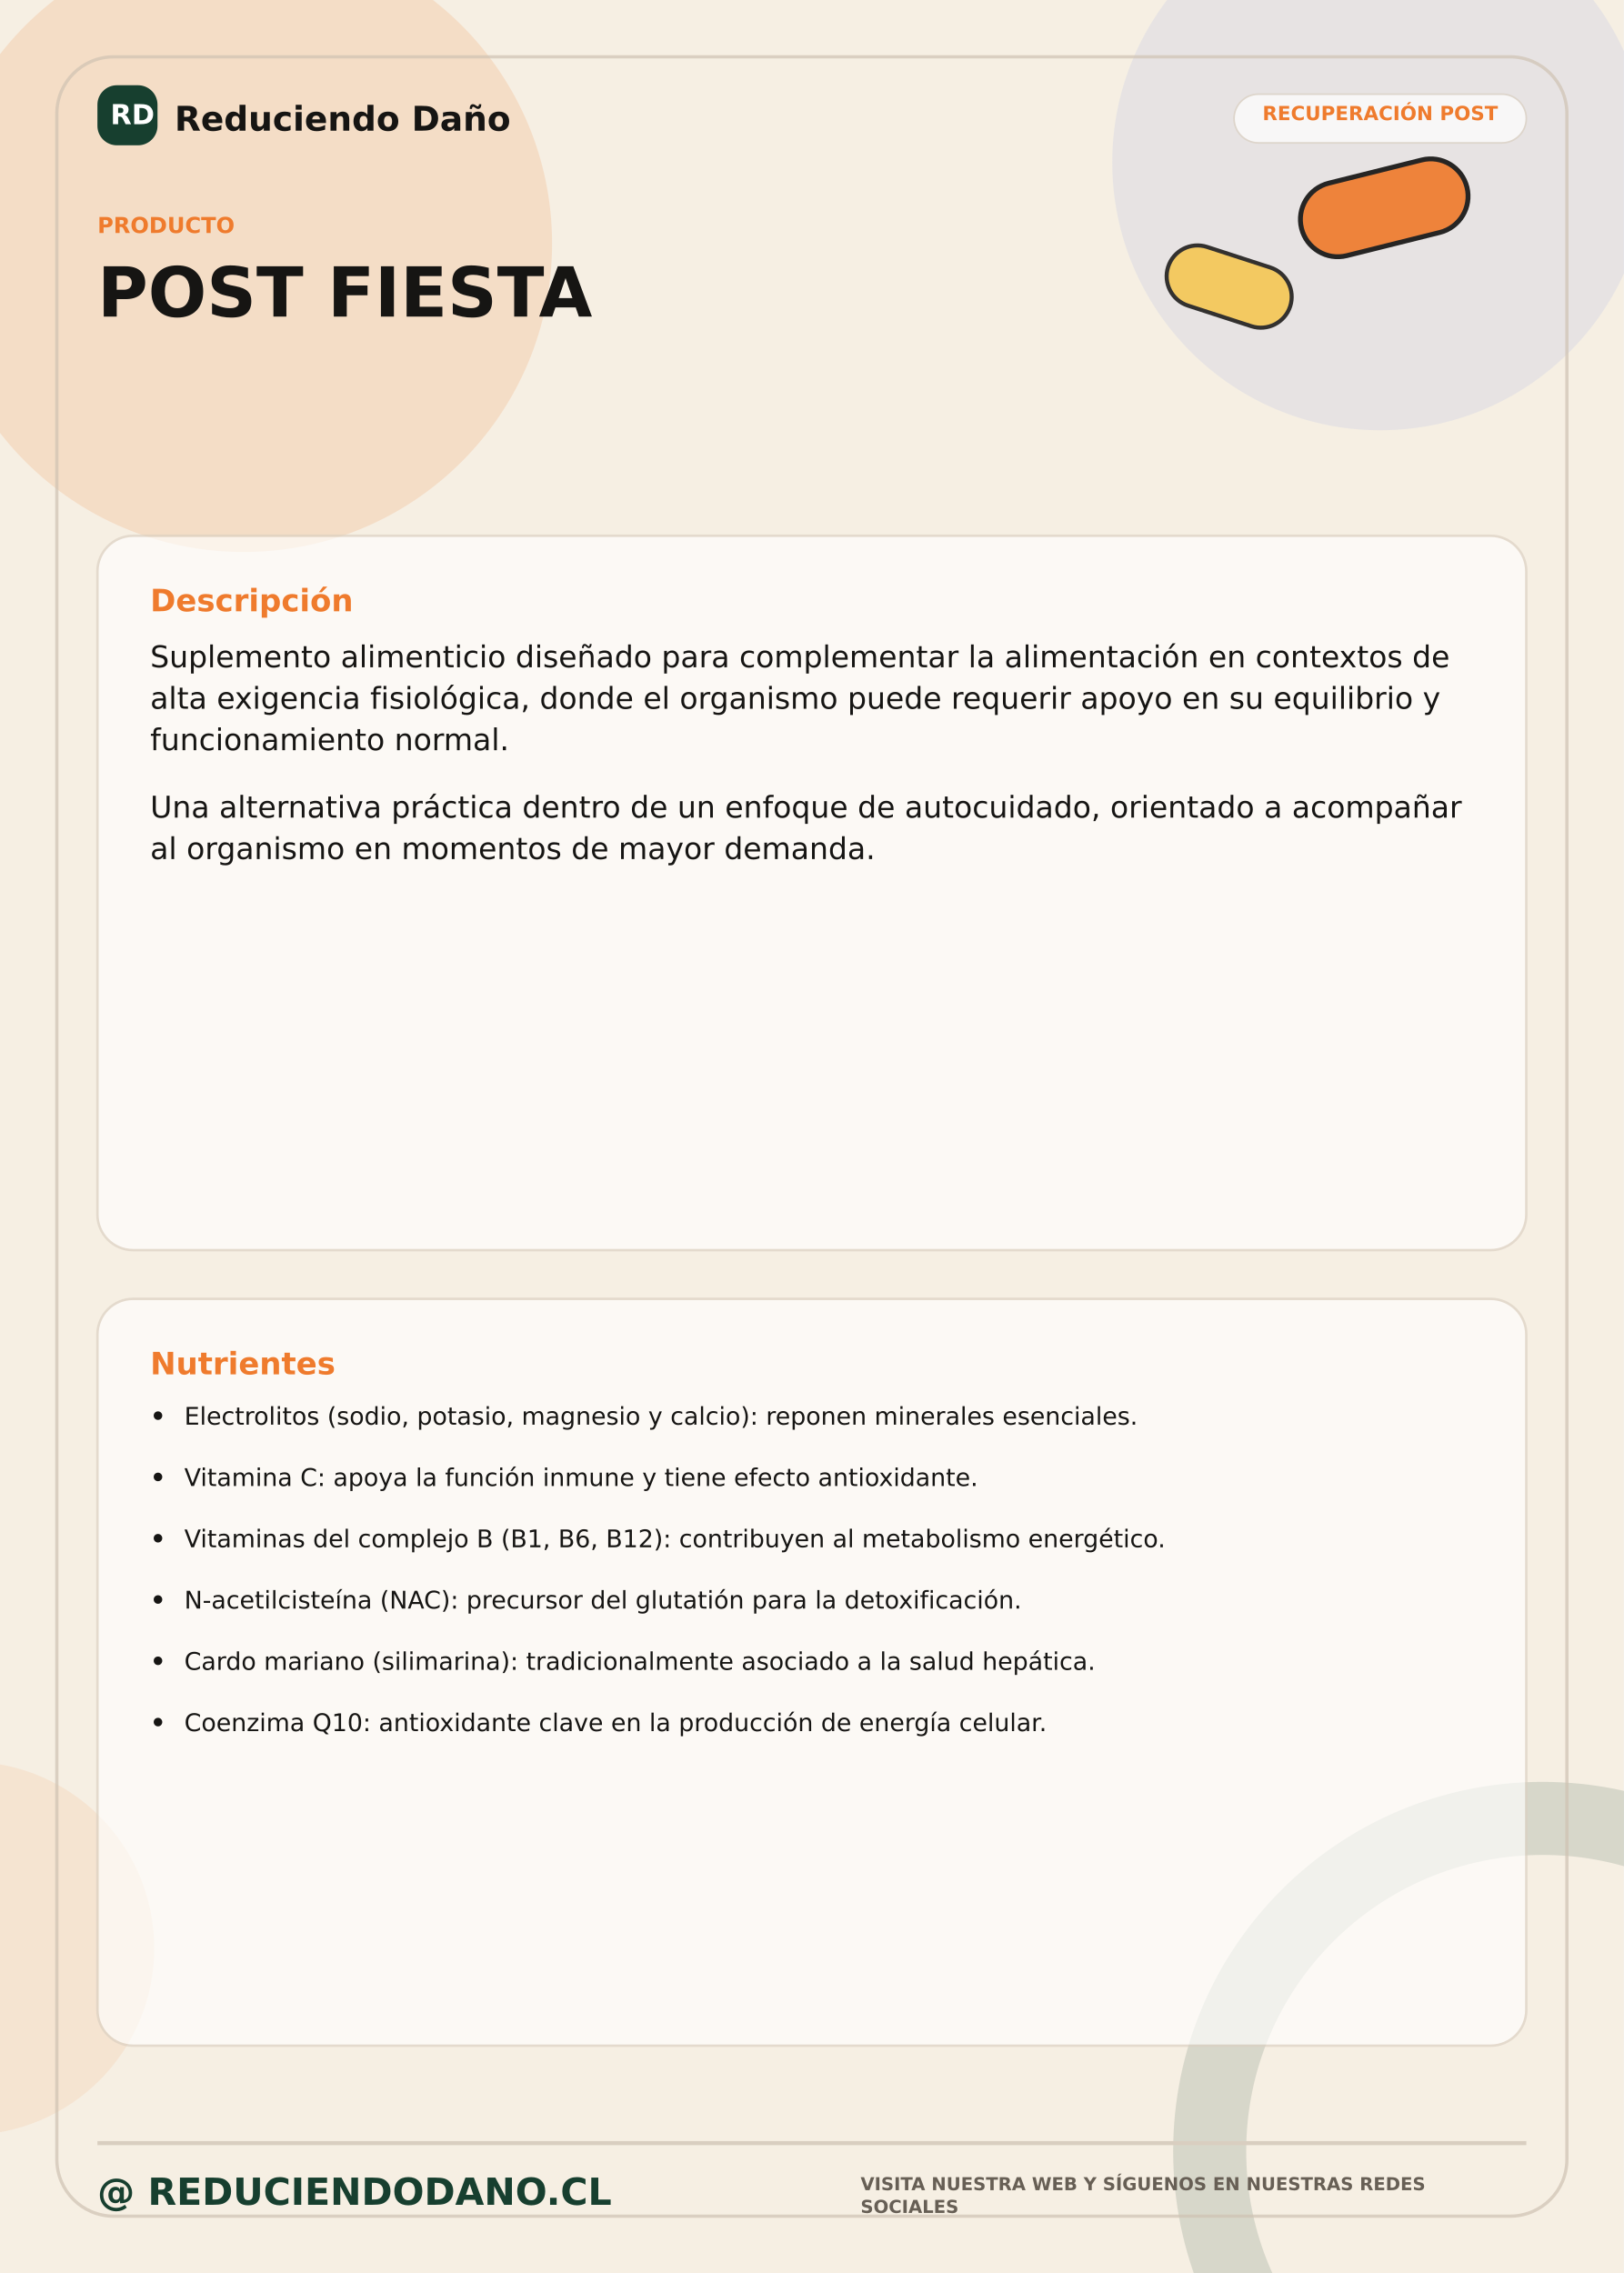
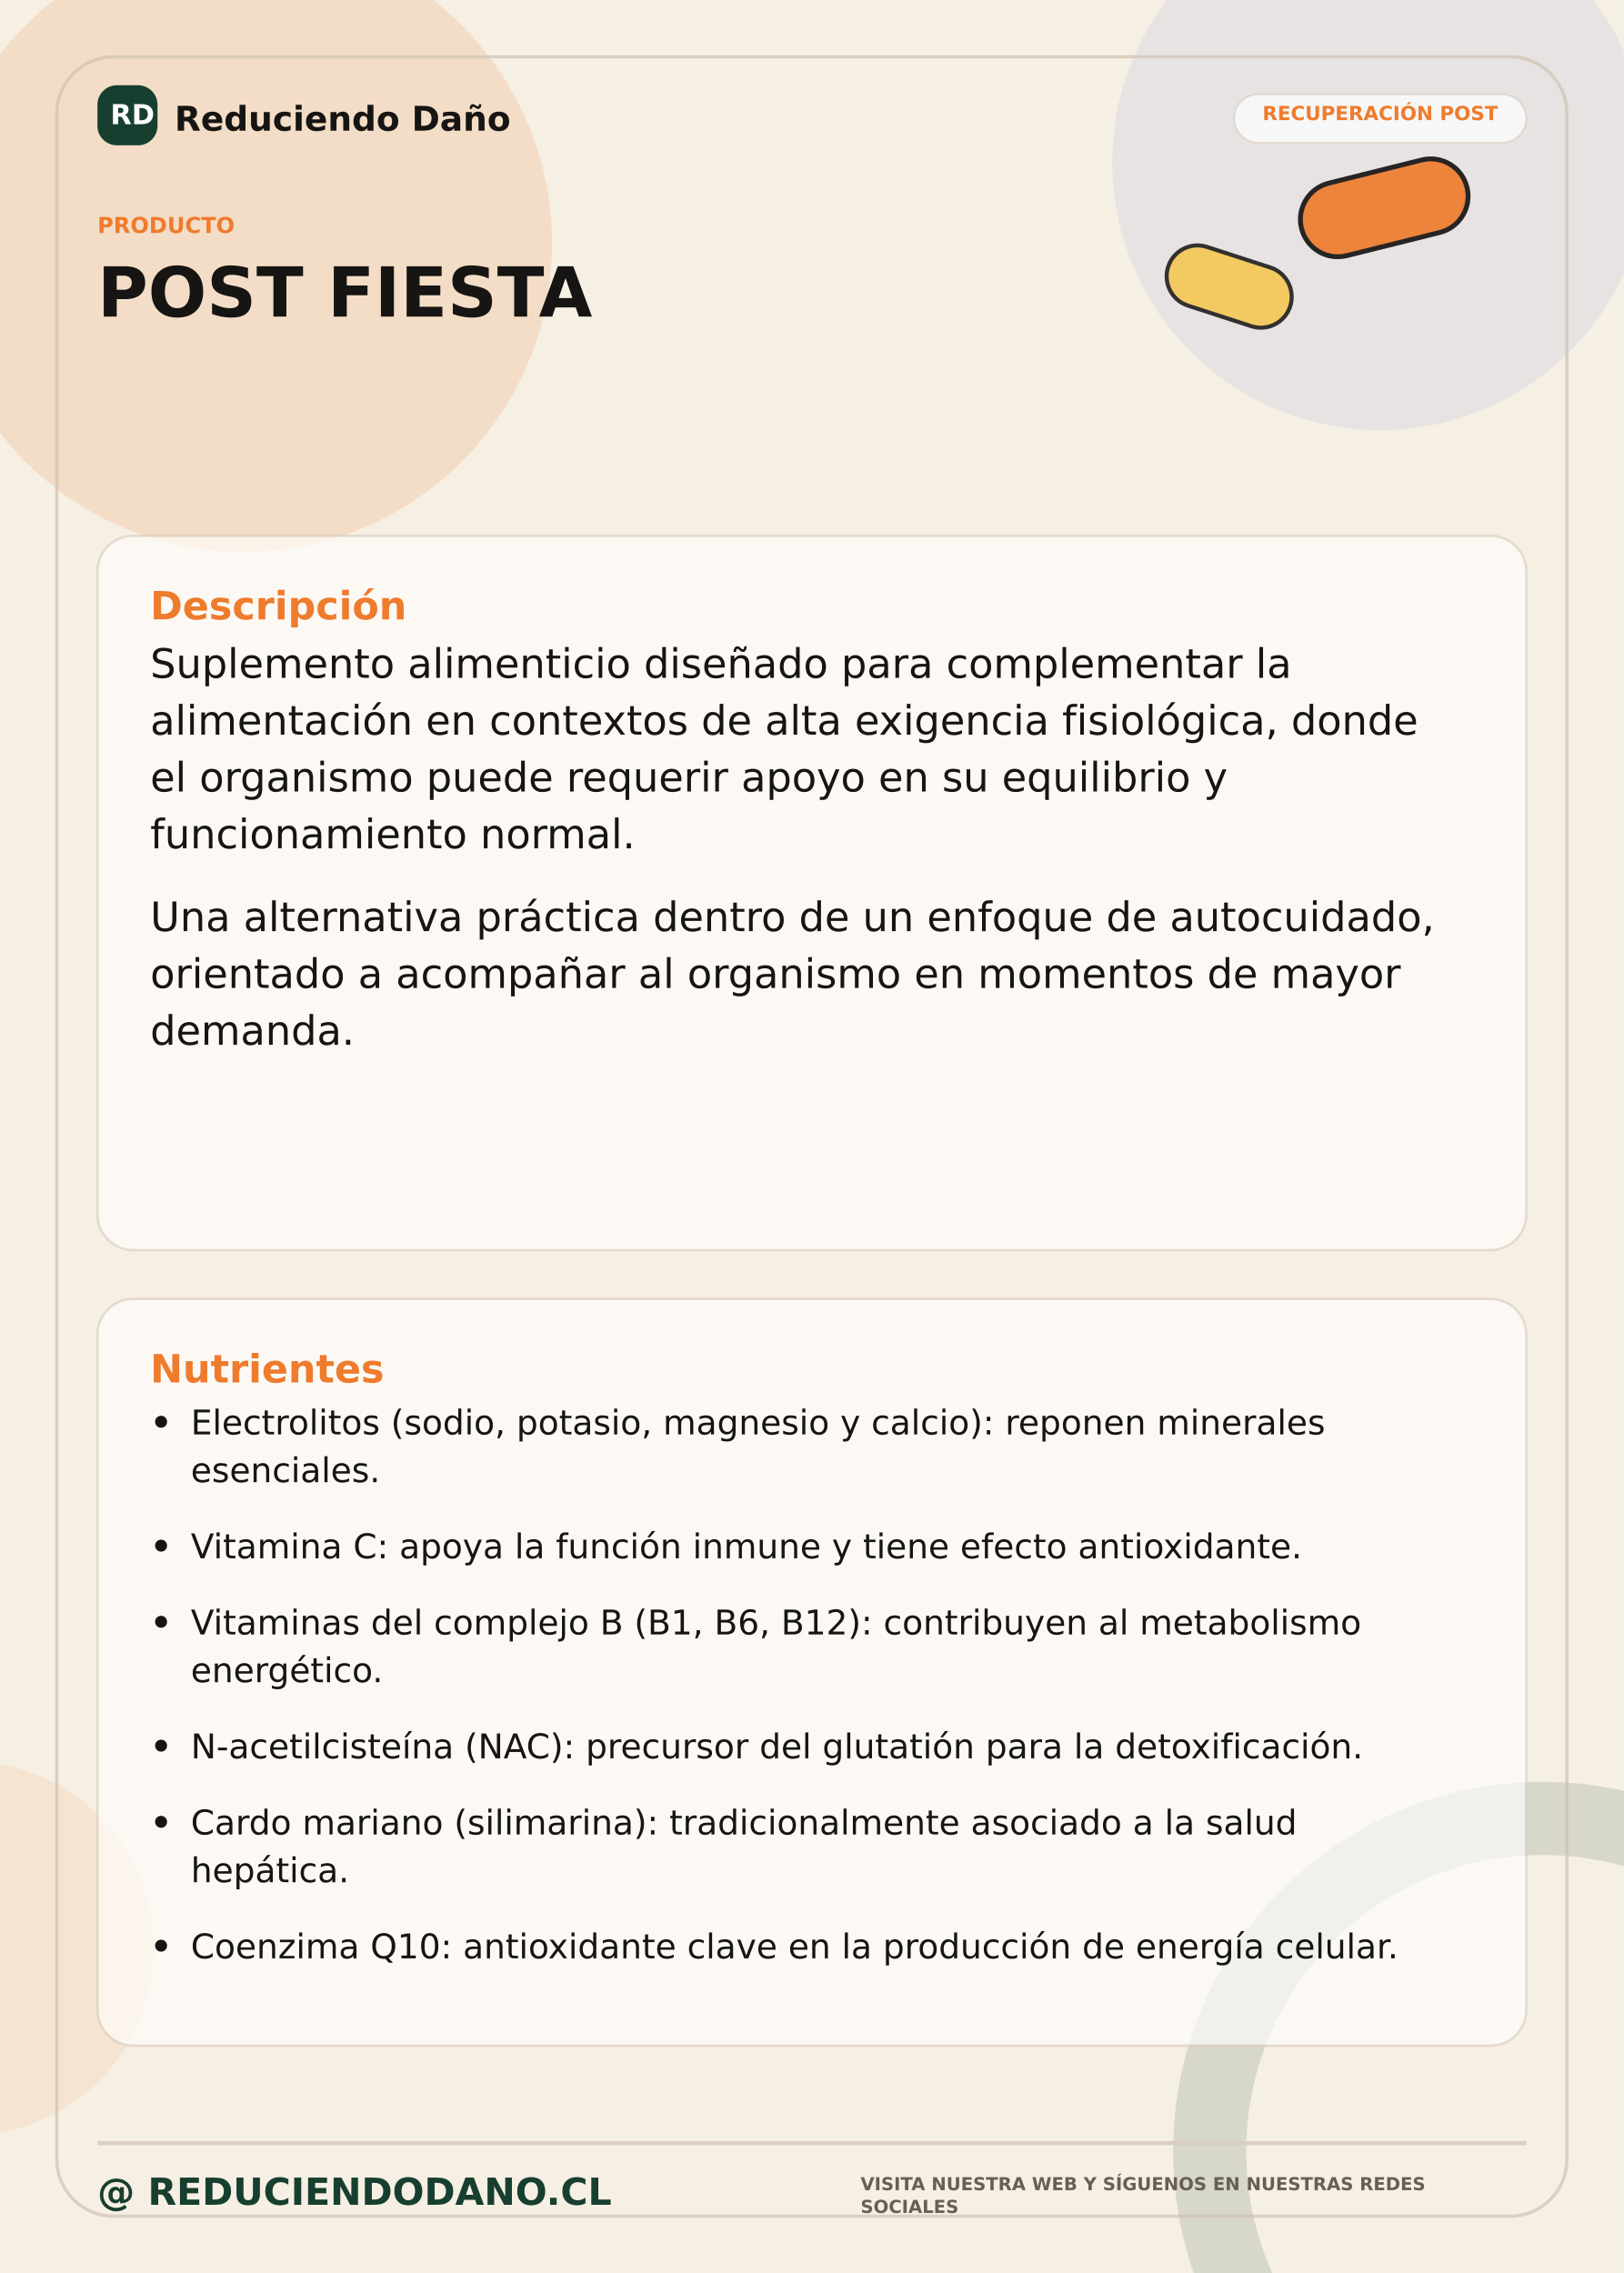
<svg xmlns="http://www.w3.org/2000/svg" width="2000px" height="2800px" viewBox="0 0 2000 2800">
  <g id="fondo_editable">
    <rect x="0" y="0" width="2000" height="2800" rx="0" fill="#F6EFE3" />
    <circle cx="300" cy="300" r="380" fill="#EF7B2D" opacity=".16" />
    <circle cx="1700" cy="200" r="330" fill="#315EE8" opacity=".08" />
    <circle cx="1900" cy="2650" r="410" fill="none" stroke="#173F2F" stroke-width="90" opacity=".14" />
    <circle cx="-40" cy="2400" r="230" fill="#EF7B2D" opacity=".10" />
  </g>
  <g id="marco_y_decoracion_editable">
    <rect x="70" y="70" width="1860" height="2660" rx="70" fill="none" stroke="#CFC2B2" stroke-width="4" opacity=".7" />
    <rect x="1600" y="210" width="210" height="92" rx="46" fill="#EF7B2D" stroke="#161513" stroke-width="6" transform="rotate(-14 1705 256)" opacity=".92" />
    <rect x="1435" y="315" width="158" height="76" rx="38" fill="#F5C54D" stroke="#161513" stroke-width="5" transform="rotate(18 1514 353)" opacity=".86" />
  </g>
  <g id="header_marca">
    <rect x="120" y="105" width="74" height="74" rx="24" fill="#173F2F" />
    <text class="txt" x="136" y="153" fill="#FFFFFF" font-family="DejaVu Sans, Arial, Helvetica, sans-serif" font-size="34" font-weight="700">RD</text>
    <text class="txt" x="215" y="161" fill="#161513" font-family="DejaVu Sans, Arial, Helvetica, sans-serif" font-size="42" font-weight="700">Reduciendo Daño</text>
    <rect x="1520" y="116" width="360" height="60" rx="30" fill="#FFFFFF" stroke="#D9CEC0" stroke-width="2" opacity=".7" />
    <text class="txt" x="1555" y="148" fill="#EF7B2D" font-family="DejaVu Sans, Arial, Helvetica, sans-serif" font-size="24" font-weight="700">RECUPERACIÓN POST</text>
  </g>
  <g id="titulo">
    <text class="txt" x="120" y="287" fill="#EF7B2D" font-family="DejaVu Sans, Arial, Helvetica, sans-serif" font-size="27" font-weight="700">PRODUCTO</text>
    <text class="txt" x="120" y="390" fill="#161513" font-family="DejaVu Sans, Arial, Helvetica, sans-serif" font-size="85" font-weight="700">POST FIESTA</text>
  </g>
  <g id="cajas_editables">
    <rect x="120" y="660" width="1760" height="880" rx="44" fill="#FFFFFF" stroke="#D9CEC0" stroke-width="3" opacity=".64" />
    <rect x="120" y="1600" width="1760" height="920" rx="44" fill="#FFFFFF" stroke="#D9CEC0" stroke-width="3" opacity=".64" />
  </g>
  <g id="contenido_texto">
-     <text class="txt" x="185" y="753" fill="#EF7B2D" font-family="DejaVu Sans, Arial, Helvetica, sans-serif" font-size="38" font-weight="700">Descripción</text>
-     <text class="txt" x="185" y="822" fill="#161513" font-family="DejaVu Sans, Arial, Helvetica, sans-serif" font-size="37" font-weight="400">Suplemento alimenticio diseñado para complementar la alimentación en contextos de</text>
-     <text class="txt" x="185" y="873.06" fill="#161513" font-family="DejaVu Sans, Arial, Helvetica, sans-serif" font-size="37" font-weight="400">alta exigencia fisiológica, donde el organismo puede requerir apoyo en su equilibrio y</text>
-     <text class="txt" x="185" y="924.12" fill="#161513" font-family="DejaVu Sans, Arial, Helvetica, sans-serif" font-size="37" font-weight="400">funcionamiento normal.</text>
-     <text class="txt" x="185" y="1007.18" fill="#161513" font-family="DejaVu Sans, Arial, Helvetica, sans-serif" font-size="37" font-weight="400">Una alternativa práctica dentro de un enfoque de autocuidado, orientado a acompañar</text>
-     <text class="txt" x="185" y="1058.24" fill="#161513" font-family="DejaVu Sans, Arial, Helvetica, sans-serif" font-size="37" font-weight="400">al organismo en momentos de mayor demanda.</text>
-     <text class="txt" x="185" y="1693" fill="#EF7B2D" font-family="DejaVu Sans, Arial, Helvetica, sans-serif" font-size="38" font-weight="700">Nutrientes</text>
-     <text x="185" y="1755" fill="#161513" font-family="DejaVu Sans, Arial, Helvetica, sans-serif" font-size="30" font-weight="700">•</text>
-     <text class="txt" x="227" y="1755" fill="#161513" font-family="DejaVu Sans, Arial, Helvetica, sans-serif" font-size="30" font-weight="400">Electrolitos (sodio, potasio, magnesio y calcio): reponen minerales esenciales.</text>
-     <text x="185" y="1830.5" fill="#161513" font-family="DejaVu Sans, Arial, Helvetica, sans-serif" font-size="30" font-weight="700">•</text>
-     <text class="txt" x="227" y="1830.5" fill="#161513" font-family="DejaVu Sans, Arial, Helvetica, sans-serif" font-size="30" font-weight="400">Vitamina C: apoya la función inmune y tiene efecto antioxidante.</text>
-     <text x="185" y="1906.0" fill="#161513" font-family="DejaVu Sans, Arial, Helvetica, sans-serif" font-size="30" font-weight="700">•</text>
-     <text class="txt" x="227" y="1906.0" fill="#161513" font-family="DejaVu Sans, Arial, Helvetica, sans-serif" font-size="30" font-weight="400">Vitaminas del complejo B (B1, B6, B12): contribuyen al metabolismo energético.</text>
-     <text x="185" y="1981.5" fill="#161513" font-family="DejaVu Sans, Arial, Helvetica, sans-serif" font-size="30" font-weight="700">•</text>
-     <text class="txt" x="227" y="1981.5" fill="#161513" font-family="DejaVu Sans, Arial, Helvetica, sans-serif" font-size="30" font-weight="400">N-acetilcisteína (NAC): precursor del glutatión para la detoxificación.</text>
-     <text x="185" y="2057.0" fill="#161513" font-family="DejaVu Sans, Arial, Helvetica, sans-serif" font-size="30" font-weight="700">•</text>
-     <text class="txt" x="227" y="2057.0" fill="#161513" font-family="DejaVu Sans, Arial, Helvetica, sans-serif" font-size="30" font-weight="400">Cardo mariano (silimarina): tradicionalmente asociado a la salud hepática.</text>
-     <text x="185" y="2132.5" fill="#161513" font-family="DejaVu Sans, Arial, Helvetica, sans-serif" font-size="30" font-weight="700">•</text>
-     <text class="txt" x="227" y="2132.5" fill="#161513" font-family="DejaVu Sans, Arial, Helvetica, sans-serif" font-size="30" font-weight="400">Coenzima Q10: antioxidante clave en la producción de energía celular.</text>
+     <text class="txt" x="185" y="763" fill="#EF7B2D" font-family="DejaVu Sans, Arial, Helvetica, sans-serif" font-size="48" font-weight="700">Descripción</text>
+     <text class="txt" x="185" y="835" fill="#161513" font-family="DejaVu Sans, Arial, Helvetica, sans-serif" font-size="50" font-weight="400">Suplemento alimenticio diseñado para complementar la</text>
+     <text class="txt" x="185" y="905.0" fill="#161513" font-family="DejaVu Sans, Arial, Helvetica, sans-serif" font-size="50" font-weight="400">alimentación en contextos de alta exigencia fisiológica, donde</text>
+     <text class="txt" x="185" y="975.0" fill="#161513" font-family="DejaVu Sans, Arial, Helvetica, sans-serif" font-size="50" font-weight="400">el organismo puede requerir apoyo en su equilibrio y</text>
+     <text class="txt" x="185" y="1045.0" fill="#161513" font-family="DejaVu Sans, Arial, Helvetica, sans-serif" font-size="50" font-weight="400">funcionamiento normal.</text>
+     <text class="txt" x="185" y="1147.0" fill="#161513" font-family="DejaVu Sans, Arial, Helvetica, sans-serif" font-size="50" font-weight="400">Una alternativa práctica dentro de un enfoque de autocuidado,</text>
+     <text class="txt" x="185" y="1217.0" fill="#161513" font-family="DejaVu Sans, Arial, Helvetica, sans-serif" font-size="50" font-weight="400">orientado a acompañar al organismo en momentos de mayor</text>
+     <text class="txt" x="185" y="1287.0" fill="#161513" font-family="DejaVu Sans, Arial, Helvetica, sans-serif" font-size="50" font-weight="400">demanda.</text>
+     <text class="txt" x="185" y="1703" fill="#EF7B2D" font-family="DejaVu Sans, Arial, Helvetica, sans-serif" font-size="48" font-weight="700">Nutrientes</text>
+     <text x="185" y="1767" fill="#161513" font-family="DejaVu Sans, Arial, Helvetica, sans-serif" font-size="42" font-weight="700">•</text>
+     <text class="txt" x="235" y="1767" fill="#161513" font-family="DejaVu Sans, Arial, Helvetica, sans-serif" font-size="42" font-weight="400">Electrolitos (sodio, potasio, magnesio y calcio): reponen minerales</text>
+     <text class="txt" x="235" y="1825.8" fill="#161513" font-family="DejaVu Sans, Arial, Helvetica, sans-serif" font-size="42" font-weight="400">esenciales.</text>
+     <text x="185" y="1919.6" fill="#161513" font-family="DejaVu Sans, Arial, Helvetica, sans-serif" font-size="42" font-weight="700">•</text>
+     <text class="txt" x="235" y="1919.6" fill="#161513" font-family="DejaVu Sans, Arial, Helvetica, sans-serif" font-size="42" font-weight="400">Vitamina C: apoya la función inmune y tiene efecto antioxidante.</text>
+     <text x="185" y="2013.4" fill="#161513" font-family="DejaVu Sans, Arial, Helvetica, sans-serif" font-size="42" font-weight="700">•</text>
+     <text class="txt" x="235" y="2013.4" fill="#161513" font-family="DejaVu Sans, Arial, Helvetica, sans-serif" font-size="42" font-weight="400">Vitaminas del complejo B (B1, B6, B12): contribuyen al metabolismo</text>
+     <text class="txt" x="235" y="2072.2" fill="#161513" font-family="DejaVu Sans, Arial, Helvetica, sans-serif" font-size="42" font-weight="400">energético.</text>
+     <text x="185" y="2166.0" fill="#161513" font-family="DejaVu Sans, Arial, Helvetica, sans-serif" font-size="42" font-weight="700">•</text>
+     <text class="txt" x="235" y="2166.0" fill="#161513" font-family="DejaVu Sans, Arial, Helvetica, sans-serif" font-size="42" font-weight="400">N-acetilcisteína (NAC): precursor del glutatión para la detoxificación.</text>
+     <text x="185" y="2259.8" fill="#161513" font-family="DejaVu Sans, Arial, Helvetica, sans-serif" font-size="42" font-weight="700">•</text>
+     <text class="txt" x="235" y="2259.8" fill="#161513" font-family="DejaVu Sans, Arial, Helvetica, sans-serif" font-size="42" font-weight="400">Cardo mariano (silimarina): tradicionalmente asociado a la salud</text>
+     <text class="txt" x="235" y="2318.6" fill="#161513" font-family="DejaVu Sans, Arial, Helvetica, sans-serif" font-size="42" font-weight="400">hepática.</text>
+     <text x="185" y="2412.4" fill="#161513" font-family="DejaVu Sans, Arial, Helvetica, sans-serif" font-size="42" font-weight="700">•</text>
+     <text class="txt" x="235" y="2412.4" fill="#161513" font-family="DejaVu Sans, Arial, Helvetica, sans-serif" font-size="42" font-weight="400">Coenzima Q10: antioxidante clave en la producción de energía celular.</text>
  </g>
  <g id="footer">
    <line x1="120" y1="2640" x2="1880" y2="2640" stroke="#D9CEC0" stroke-width="5" />
    <text class="txt" x="120" y="2716" fill="#173F2F" font-family="DejaVu Sans, Arial, Helvetica, sans-serif" font-size="46" font-weight="700">@ REDUCIENDODANO.CL</text>
    <text class="txt" x="1060" y="2698" fill="#675F55" font-family="DejaVu Sans, Arial, Helvetica, sans-serif" font-size="22" font-weight="700">VISITA NUESTRA WEB Y SÍGUENOS EN NUESTRAS REDES</text>
    <text class="txt" x="1060" y="2726" fill="#675F55" font-family="DejaVu Sans, Arial, Helvetica, sans-serif" font-size="22" font-weight="700">SOCIALES</text>
  </g>
</svg>
